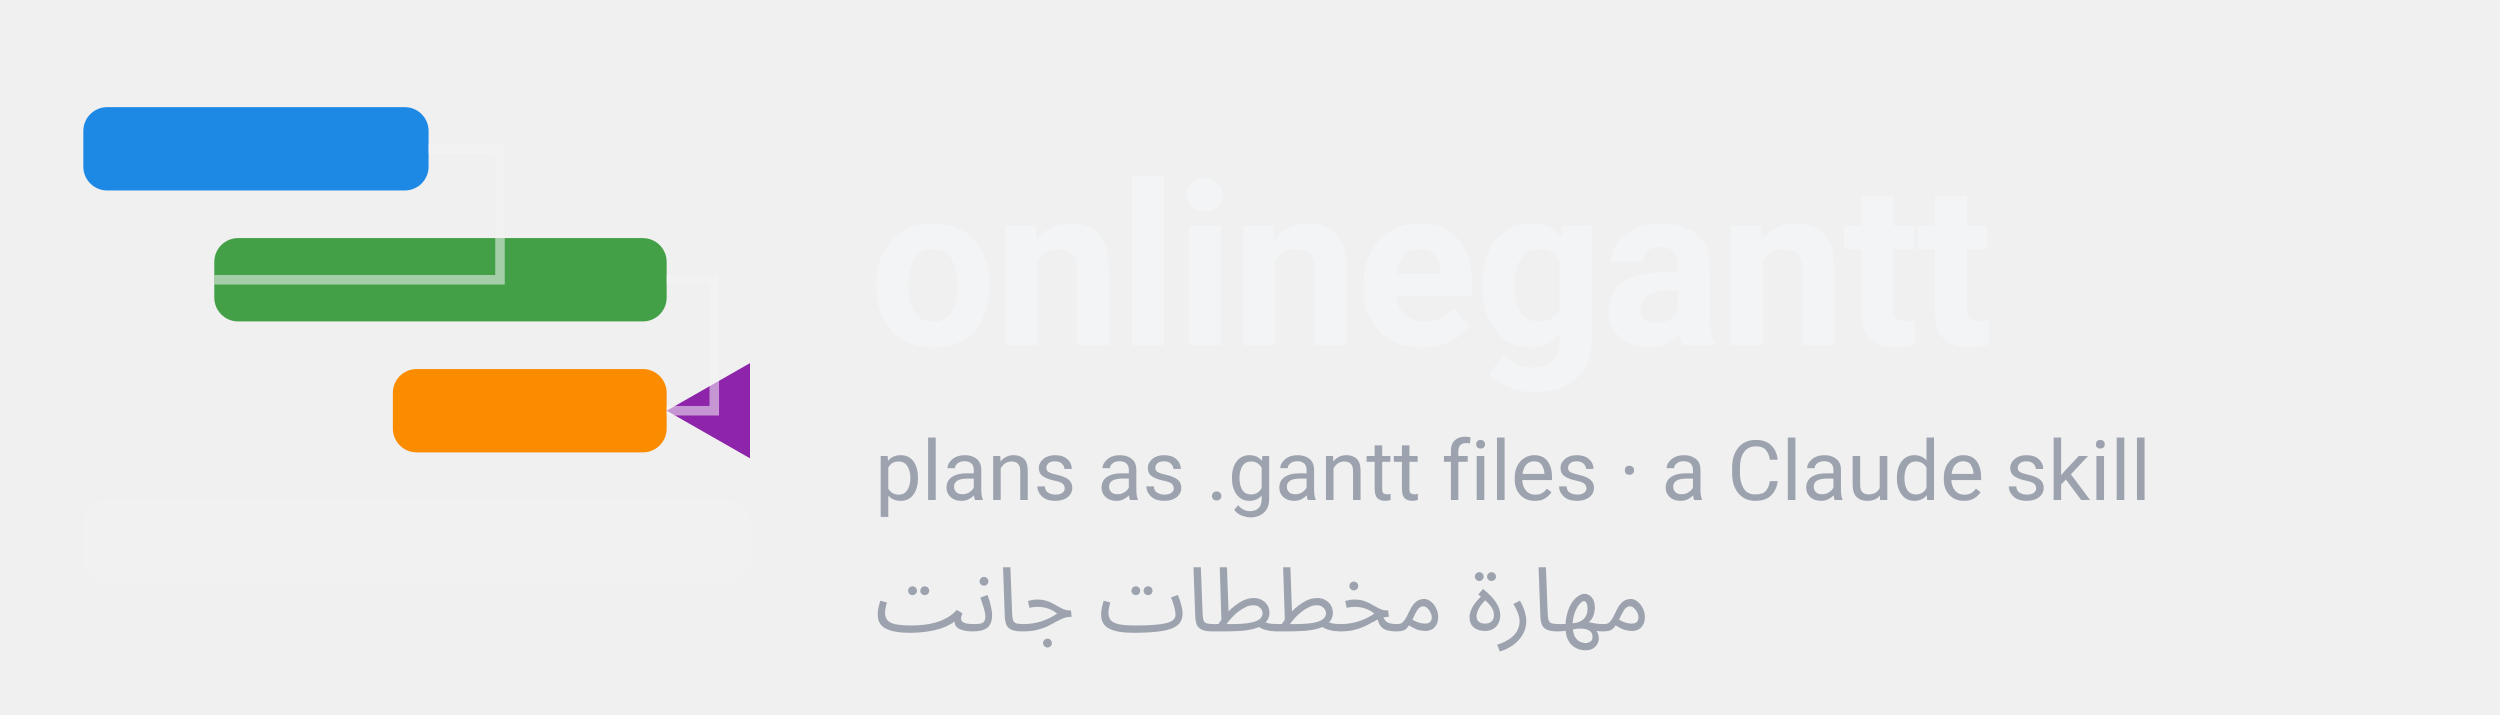
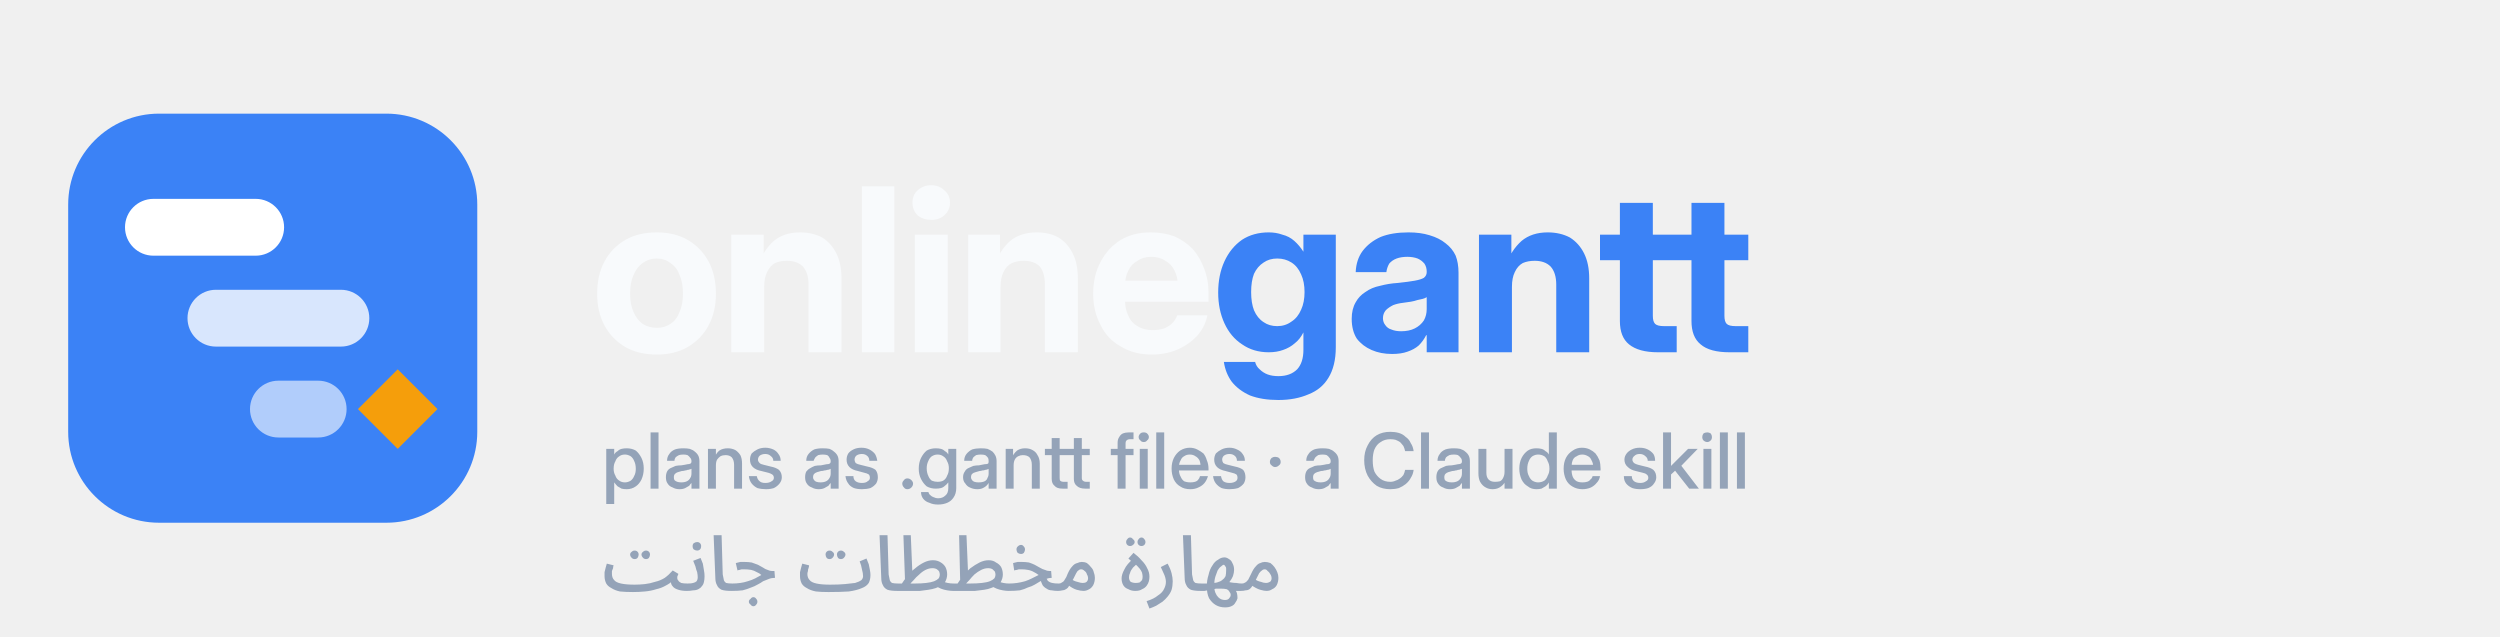
- <svg xmlns="http://www.w3.org/2000/svg" width="420" height="120" viewBox="0 0 420 120" role="img" aria-label="onlinegantt skill">
-   <g transform="translate(14,18)">
-     <rect x="0" y="0" width="58" height="14" rx="4" fill="#1e88e5" />
-     <rect x="22" y="22" width="76" height="14" rx="4" fill="#43a047" />
-     <rect x="52" y="44" width="46" height="14" rx="4" fill="#fb8c00" />
-     <path d="M98 51 l14 -8 l0 16 z" fill="#8e24aa" />
-     <path d="M58 7 H70 V29 H22" fill="none" stroke="#f3f4f6" stroke-opacity=".55" stroke-width="1.6" />
-     <path d="M98 29 H106 V51 H98" fill="none" stroke="#f3f4f6" stroke-opacity=".55" stroke-width="1.6" />
-     <rect x="0" y="66" width="112" height="14" rx="4" fill="#f3f4f6" fill-opacity=".28" />
-   </g>
-   <text x="146" y="58" font-family="-apple-system,Segoe UI,Roboto,Helvetica,Arial,sans-serif" font-size="38" font-weight="700" fill="#f3f4f6" letter-spacing="-0.5">onlinegantt</text>
-   <text x="147" y="84" font-family="-apple-system,Segoe UI,Roboto,Helvetica,Arial,sans-serif" font-size="14" fill="#9ca3af">plans as .gantt files · a Claude skill</text>
-   <text x="147" y="106" font-family="Segoe UI,Tahoma,Arial,'Noto Sans Arabic',sans-serif" font-size="15" fill="#9ca3af">مهارة مخططات جانت</text>
+ <svg xmlns="http://www.w3.org/2000/svg" width="440" height="112" viewBox="0 0 440 112" role="img" aria-label="onlinegantt — plans as .gantt files, a Claude skill">
+   <rect x="12" y="20" width="72" height="72" rx="16.0" fill="#3b82f6" />
+   <rect x="22.0" y="35.0" width="28.0" height="10.0" rx="5.0" fill="#ffffff" fill-opacity="1.0" />
+   <rect x="33.0" y="51.0" width="32.0" height="10.0" rx="5.0" fill="#ffffff" fill-opacity="0.8" />
+   <rect x="44.0" y="67.0" width="17.0" height="10.0" rx="5.0" fill="#ffffff" fill-opacity="0.6" />
+   <path d="M70.0 65.0 L77.0 72.0 L70.0 79.0 L63.0 72.0 Z" fill="#f59e0b" />
+   <path fill="#f8fafc" d="M115.6 62.4Q112.4 62.4 110.1 61.1Q107.7 59.7 106.4 57.3Q105.1 54.9 105.1 51.7Q105.1 48.4 106.4 46.0Q107.7 43.6 110.1 42.2Q112.4 40.9 115.6 40.9Q118.7 40.9 121.0 42.2Q123.4 43.6 124.7 46.0Q126.0 48.4 126.0 51.7Q126.0 54.9 124.7 57.3Q123.4 59.7 121.0 61.1Q118.7 62.4 115.6 62.4ZM115.6 57.7Q117.0 57.7 118.0 57.0Q119.1 56.3 119.6 54.9Q120.2 53.6 120.2 51.7Q120.2 49.7 119.6 48.4Q119.1 47.0 118.0 46.3Q117.0 45.5 115.6 45.5Q114.2 45.5 113.1 46.3Q112.1 47.0 111.5 48.4Q110.9 49.7 110.9 51.7Q110.9 53.6 111.5 54.9Q112.1 56.3 113.1 57.0Q114.2 57.7 115.6 57.7Z M134.5 50.5V62.0H128.7V41.3H134.4V46.7H133.4Q134.4 44.0 136.2 42.4Q138.0 40.9 140.8 40.9Q143.0 40.9 144.7 41.8Q146.3 42.8 147.2 44.6Q148.1 46.4 148.1 49.0V62.0H142.3V50.1Q142.3 48.0 141.3 46.9Q140.3 45.9 138.5 45.9Q137.3 45.9 136.4 46.3Q135.5 46.8 135.0 47.9Q134.5 48.9 134.5 50.5Z M157.4 32.8V62.0H151.7V32.8Z M161.0 62.0V41.3H166.8V62.0ZM163.9 38.7Q162.5 38.7 161.5 37.9Q160.6 37.0 160.6 35.7Q160.6 34.3 161.5 33.5Q162.5 32.6 163.9 32.6Q165.3 32.6 166.2 33.5Q167.2 34.3 167.2 35.7Q167.2 37.0 166.2 37.9Q165.3 38.7 163.9 38.7Z M176.1 50.5V62.0H170.4V41.3H176.0V46.7H175.0Q176.0 44.0 177.8 42.4Q179.6 40.9 182.5 40.9Q184.7 40.9 186.3 41.8Q187.9 42.8 188.8 44.6Q189.7 46.4 189.7 49.0V62.0H183.9V50.1Q183.9 48.0 183.0 46.9Q182.0 45.9 180.2 45.9Q179.0 45.9 178.1 46.3Q177.1 46.8 176.6 47.9Q176.1 48.9 176.1 50.5Z M202.7 62.4Q199.6 62.4 197.3 61.0Q194.9 59.7 193.7 57.2Q192.4 54.8 192.4 51.7Q192.4 48.5 193.7 46.1Q195.0 43.6 197.3 42.2Q199.5 40.9 202.5 40.9Q204.8 40.9 206.7 41.6Q208.5 42.4 209.9 43.8Q211.2 45.3 211.9 47.2Q212.7 49.2 212.7 51.5V53.1H194.4V49.4H209.9L207.3 50.3Q207.3 48.7 206.7 47.6Q206.2 46.5 205.1 45.9Q204.1 45.2 202.6 45.2Q201.2 45.2 200.2 45.9Q199.1 46.5 198.6 47.6Q198.0 48.7 198.0 50.3V52.8Q198.0 54.4 198.6 55.6Q199.1 56.8 200.2 57.4Q201.3 58.1 202.9 58.1Q204.0 58.1 204.9 57.8Q205.8 57.4 206.3 56.9Q206.9 56.3 207.2 55.5H212.5Q212.1 57.5 210.7 59.1Q209.3 60.6 207.3 61.5Q205.2 62.4 202.7 62.4Z" />
+   <path fill="#3b82f6" d="M225.0 70.4Q222.1 70.4 220.0 69.6Q218.0 68.7 216.8 67.2Q215.7 65.7 215.4 63.7H220.9Q221.1 64.5 221.7 65.0Q222.3 65.6 223.1 65.9Q223.9 66.2 225.0 66.2Q227.1 66.2 228.3 65.0Q229.4 63.8 229.4 61.6V58.5H229.4Q228.8 59.7 227.9 60.4Q227.0 61.2 225.8 61.6Q224.7 62.0 223.3 62.0Q220.6 62.0 218.6 60.6Q216.6 59.3 215.5 56.9Q214.4 54.5 214.4 51.5Q214.4 48.4 215.5 46.0Q216.6 43.6 218.6 42.2Q220.6 40.9 223.3 40.9Q224.6 40.9 225.7 41.3Q226.9 41.6 227.8 42.4Q228.7 43.2 229.4 44.3H229.4V41.3H235.1V61.1Q235.1 64.4 233.8 66.5Q232.6 68.5 230.3 69.4Q228.0 70.4 225.0 70.4ZM224.8 57.4Q226.2 57.4 227.3 56.6Q228.4 55.9 229.0 54.5Q229.6 53.2 229.6 51.4Q229.6 49.6 229.0 48.3Q228.4 46.9 227.3 46.2Q226.2 45.5 224.8 45.5Q223.4 45.5 222.4 46.2Q221.3 46.9 220.7 48.2Q220.2 49.5 220.2 51.4Q220.2 53.3 220.7 54.6Q221.3 56.0 222.4 56.7Q223.4 57.4 224.8 57.4Z M245.0 62.3Q243.0 62.3 241.4 61.6Q239.8 60.9 238.8 59.6Q237.9 58.2 237.9 56.1Q237.9 54.4 238.6 53.2Q239.2 52.1 240.3 51.4Q241.4 50.6 242.9 50.3Q244.4 49.9 246.0 49.8Q247.9 49.6 249.0 49.4Q250.1 49.2 250.6 48.9Q251.1 48.5 251.1 47.9V47.8Q251.1 47.0 250.7 46.4Q250.2 45.8 249.5 45.5Q248.7 45.2 247.7 45.2Q246.6 45.2 245.8 45.5Q245.0 45.8 244.5 46.4Q244.1 47.1 244.0 47.9H238.6Q238.7 45.7 239.8 44.2Q241.0 42.6 243.0 41.7Q245.0 40.9 247.9 40.9Q250.0 40.9 251.6 41.4Q253.3 41.9 254.4 42.8Q255.6 43.7 256.2 45.0Q256.7 46.3 256.7 48.0V62.0H251.1V59.0H251.0Q250.5 60.0 249.7 60.8Q248.9 61.5 247.7 61.9Q246.6 62.3 245.0 62.3ZM246.6 58.3Q248.0 58.3 249.0 57.8Q250.0 57.3 250.6 56.4Q251.1 55.5 251.1 54.4V52.3Q250.8 52.5 250.4 52.6Q250.0 52.7 249.5 52.8Q248.9 53.0 248.3 53.1Q247.6 53.2 246.9 53.3Q246.0 53.4 245.2 53.7Q244.4 54.1 243.9 54.6Q243.4 55.2 243.4 56.0Q243.4 56.7 243.8 57.2Q244.2 57.8 244.9 58.0Q245.6 58.3 246.6 58.3Z M266.1 50.5V62.0H260.3V41.3H266.0V46.7H265.0Q266.0 44.0 267.8 42.4Q269.6 40.9 272.4 40.9Q274.6 40.9 276.3 41.8Q277.9 42.8 278.8 44.6Q279.7 46.4 279.7 49.0V62.0H273.9V50.1Q273.9 48.0 272.9 46.9Q271.9 45.9 270.1 45.9Q268.9 45.9 268.0 46.3Q267.1 46.8 266.6 47.9Q266.1 48.9 266.1 50.5Z M295.1 41.3V45.8H281.6V41.3ZM285.1 35.7H290.9V55.6Q290.9 56.6 291.3 57.0Q291.7 57.4 292.9 57.4Q293.4 57.4 294.1 57.4Q294.7 57.4 295.1 57.4V62.0Q294.6 62.0 293.7 62.0Q292.7 62.0 291.8 62.0Q288.4 62.0 286.7 60.6Q285.1 59.3 285.1 56.5Z M307.7 41.3V45.8H294.2V41.3ZM297.7 35.7H303.5V55.6Q303.5 56.6 303.9 57.0Q304.3 57.4 305.5 57.4Q306.0 57.4 306.7 57.4Q307.3 57.4 307.7 57.4V62.0Q307.2 62.0 306.2 62.0Q305.3 62.0 304.4 62.0Q300.9 62.0 299.3 60.6Q297.7 59.3 297.7 56.5Z" />
+   <path fill="#94a3b8" d="M106.7 88.7V79.0H108.1V80.0H108.1Q108.3 79.6 108.7 79.4Q109.0 79.1 109.4 79.0Q109.8 78.9 110.3 78.9Q111.2 78.9 111.9 79.3Q112.5 79.8 112.9 80.6Q113.3 81.4 113.3 82.5Q113.3 83.5 112.9 84.4Q112.5 85.2 111.9 85.6Q111.2 86.1 110.3 86.1Q109.8 86.1 109.4 86.0Q109.0 85.8 108.7 85.6Q108.4 85.3 108.1 84.9H108.1V88.7ZM110.0 84.9Q110.5 84.9 111.0 84.6Q111.4 84.3 111.6 83.8Q111.9 83.3 111.9 82.5Q111.9 81.7 111.6 81.1Q111.4 80.6 111.0 80.3Q110.5 80.0 110.0 80.0Q109.4 80.0 109.0 80.3Q108.5 80.6 108.3 81.2Q108.0 81.7 108.0 82.5Q108.0 83.2 108.3 83.7Q108.5 84.3 109.0 84.6Q109.4 84.9 110.0 84.9Z M115.9 76.1V86.0H114.5V76.1Z M119.6 86.1Q118.9 86.1 118.4 85.8Q117.8 85.6 117.5 85.1Q117.2 84.7 117.2 84.0Q117.2 83.4 117.4 83.0Q117.6 82.6 118.0 82.4Q118.4 82.2 118.9 82.0Q119.4 81.9 119.9 81.9Q120.6 81.8 121.0 81.7Q121.3 81.7 121.5 81.6Q121.7 81.5 121.7 81.2V81.2Q121.7 80.8 121.5 80.6Q121.3 80.3 121.0 80.1Q120.7 80.0 120.3 80.0Q119.8 80.0 119.5 80.1Q119.1 80.3 118.9 80.5Q118.7 80.8 118.7 81.1H117.4Q117.4 80.4 117.8 79.9Q118.1 79.4 118.8 79.1Q119.4 78.9 120.3 78.9Q120.9 78.9 121.4 79.0Q122.0 79.2 122.3 79.5Q122.7 79.8 122.9 80.2Q123.1 80.6 123.1 81.2V86.0H121.7V85.0H121.7Q121.5 85.2 121.3 85.5Q121.0 85.7 120.6 85.9Q120.2 86.1 119.6 86.1ZM119.9 84.9Q120.5 84.9 120.9 84.7Q121.3 84.5 121.5 84.1Q121.7 83.8 121.7 83.3V82.5Q121.6 82.6 121.4 82.6Q121.3 82.7 121.0 82.7Q120.8 82.8 120.6 82.8Q120.3 82.9 120.0 82.9Q119.6 83.0 119.3 83.1Q119.0 83.2 118.8 83.4Q118.6 83.6 118.6 84.0Q118.6 84.3 118.7 84.5Q118.9 84.7 119.2 84.8Q119.5 84.9 119.9 84.9Z M126.0 81.9V86.0H124.6V79.0H126.0V80.7H125.7Q126.0 79.8 126.6 79.3Q127.2 78.9 128.1 78.9Q128.8 78.9 129.4 79.2Q129.9 79.5 130.3 80.1Q130.6 80.7 130.6 81.6V86.0H129.2V81.8Q129.2 81.0 128.8 80.5Q128.4 80.1 127.7 80.1Q127.2 80.1 126.8 80.3Q126.5 80.5 126.2 80.9Q126.0 81.3 126.0 81.9Z M134.8 86.1Q134.0 86.1 133.3 85.9Q132.7 85.6 132.3 85.1Q131.9 84.6 131.8 83.8H133.2Q133.3 84.4 133.7 84.7Q134.0 85.0 134.7 85.0Q135.4 85.0 135.8 84.7Q136.2 84.5 136.2 84.1Q136.2 83.7 135.9 83.5Q135.6 83.3 135.2 83.2L134.0 82.9Q133.0 82.7 132.5 82.2Q132.0 81.7 132.0 80.9Q132.0 80.3 132.3 79.8Q132.7 79.4 133.3 79.1Q133.9 78.8 134.7 78.8Q135.4 78.8 136.1 79.1Q136.7 79.4 137.0 79.9Q137.4 80.4 137.4 81.1H136.1Q136.1 80.6 135.7 80.3Q135.3 79.9 134.7 79.9Q134.1 79.9 133.7 80.2Q133.4 80.5 133.4 80.9Q133.4 81.2 133.7 81.5Q133.9 81.7 134.4 81.8L135.6 82.1Q136.6 82.3 137.1 82.7Q137.6 83.2 137.6 84.0Q137.6 84.6 137.2 85.1Q136.8 85.6 136.2 85.9Q135.6 86.1 134.8 86.1Z M144.1 86.1Q143.4 86.1 142.9 85.8Q142.3 85.6 142.0 85.1Q141.7 84.7 141.7 84.0Q141.7 83.4 141.9 83.0Q142.2 82.6 142.6 82.4Q142.9 82.2 143.4 82.0Q143.9 81.9 144.5 81.9Q145.1 81.8 145.5 81.7Q145.9 81.7 146.0 81.6Q146.2 81.5 146.2 81.2V81.2Q146.2 80.8 146.0 80.6Q145.9 80.3 145.6 80.1Q145.2 80.0 144.8 80.0Q144.4 80.0 144.0 80.1Q143.7 80.3 143.5 80.5Q143.3 80.8 143.2 81.1H141.9Q141.9 80.4 142.3 79.9Q142.7 79.4 143.3 79.1Q143.9 78.9 144.8 78.9Q145.5 78.9 146.0 79.0Q146.5 79.2 146.8 79.5Q147.2 79.8 147.4 80.2Q147.6 80.6 147.6 81.2V86.0H146.2V85.0H146.2Q146.0 85.2 145.8 85.5Q145.5 85.7 145.1 85.9Q144.7 86.1 144.1 86.1ZM144.4 84.9Q145.0 84.9 145.4 84.7Q145.8 84.5 146.0 84.1Q146.2 83.8 146.2 83.3V82.5Q146.1 82.6 146.0 82.6Q145.8 82.7 145.6 82.7Q145.3 82.8 145.1 82.8Q144.8 82.9 144.5 82.9Q144.2 83.0 143.8 83.1Q143.5 83.2 143.3 83.4Q143.1 83.6 143.1 84.0Q143.1 84.3 143.3 84.5Q143.4 84.7 143.7 84.8Q144.0 84.9 144.4 84.9Z M151.7 86.1Q150.9 86.1 150.3 85.9Q149.6 85.6 149.3 85.1Q148.9 84.6 148.8 83.8H150.2Q150.2 84.4 150.6 84.7Q151.0 85.0 151.7 85.0Q152.4 85.0 152.7 84.7Q153.1 84.5 153.1 84.1Q153.1 83.7 152.9 83.5Q152.6 83.3 152.1 83.2L151.0 82.9Q150.0 82.7 149.5 82.2Q149.0 81.7 149.0 80.9Q149.0 80.3 149.3 79.8Q149.6 79.4 150.2 79.1Q150.8 78.8 151.6 78.8Q152.4 78.8 153.0 79.1Q153.6 79.4 154.0 79.9Q154.3 80.4 154.4 81.1H153.0Q153.0 80.6 152.7 80.3Q152.3 79.9 151.7 79.9Q151.1 79.9 150.7 80.2Q150.4 80.5 150.4 80.9Q150.4 81.2 150.6 81.5Q150.9 81.7 151.4 81.8L152.6 82.1Q153.6 82.3 154.1 82.7Q154.5 83.2 154.5 84.0Q154.5 84.6 154.2 85.1Q153.8 85.6 153.2 85.9Q152.5 86.1 151.7 86.1Z M159.7 86.1Q159.3 86.1 159.1 85.8Q158.8 85.5 158.8 85.1Q158.8 84.8 159.1 84.5Q159.3 84.2 159.7 84.2Q160.1 84.2 160.4 84.5Q160.7 84.8 160.7 85.1Q160.7 85.5 160.4 85.8Q160.1 86.1 159.7 86.1Z M165.1 88.8Q164.2 88.8 163.6 88.5Q162.9 88.3 162.5 87.8Q162.1 87.3 162.1 86.6H163.4Q163.5 87.0 163.8 87.2Q164.0 87.4 164.3 87.5Q164.7 87.7 165.1 87.7Q165.9 87.7 166.4 87.2Q166.9 86.8 166.9 85.9V84.9H166.9Q166.6 85.3 166.3 85.5Q166.0 85.8 165.6 85.9Q165.2 86.0 164.7 86.0Q163.8 86.0 163.1 85.6Q162.5 85.1 162.1 84.3Q161.7 83.5 161.7 82.5Q161.7 81.4 162.1 80.6Q162.5 79.8 163.1 79.3Q163.8 78.9 164.7 78.9Q165.2 78.9 165.6 79.0Q166.0 79.1 166.3 79.4Q166.7 79.6 166.9 80.0H166.9V79.0H168.3V85.9Q168.3 86.9 167.8 87.6Q167.4 88.2 166.7 88.5Q166.0 88.8 165.1 88.8ZM165.0 84.8Q165.6 84.8 166.0 84.6Q166.5 84.3 166.7 83.7Q167.0 83.2 167.0 82.4Q167.0 81.7 166.7 81.2Q166.5 80.6 166.0 80.3Q165.6 80.0 165.0 80.0Q164.5 80.0 164.0 80.3Q163.6 80.6 163.4 81.1Q163.1 81.7 163.1 82.4Q163.1 83.2 163.4 83.8Q163.6 84.3 164.0 84.6Q164.5 84.8 165.0 84.8Z M172.0 86.1Q171.3 86.1 170.7 85.8Q170.2 85.6 169.9 85.1Q169.5 84.7 169.5 84.0Q169.5 83.4 169.8 83.0Q170.0 82.6 170.4 82.4Q170.8 82.2 171.3 82.0Q171.8 81.9 172.3 81.9Q172.9 81.8 173.3 81.7Q173.7 81.7 173.9 81.6Q174.0 81.5 174.0 81.2V81.2Q174.0 80.8 173.9 80.6Q173.7 80.3 173.4 80.1Q173.1 80.0 172.6 80.0Q172.2 80.0 171.8 80.1Q171.5 80.3 171.3 80.5Q171.1 80.8 171.1 81.1H169.7Q169.7 80.4 170.1 79.9Q170.5 79.4 171.1 79.1Q171.8 78.9 172.6 78.9Q173.3 78.9 173.8 79.0Q174.3 79.2 174.7 79.5Q175.0 79.8 175.2 80.2Q175.4 80.6 175.4 81.2V86.0H174.0V85.0H174.0Q173.9 85.2 173.6 85.5Q173.4 85.7 173.0 85.9Q172.6 86.1 172.0 86.1ZM172.2 84.9Q172.9 84.9 173.3 84.7Q173.7 84.5 173.8 84.1Q174.0 83.8 174.0 83.3V82.5Q174.0 82.6 173.8 82.6Q173.6 82.7 173.4 82.7Q173.2 82.8 172.9 82.8Q172.6 82.9 172.4 82.9Q172.0 83.0 171.7 83.1Q171.3 83.2 171.1 83.4Q170.9 83.6 170.9 84.0Q170.9 84.3 171.1 84.5Q171.2 84.7 171.5 84.8Q171.8 84.9 172.2 84.9Z M178.4 81.9V86.0H177.0V79.0H178.3V80.7H178.0Q178.4 79.8 179.0 79.3Q179.6 78.9 180.4 78.9Q181.2 78.9 181.7 79.2Q182.3 79.5 182.6 80.1Q183.0 80.7 183.0 81.6V86.0H181.6V81.8Q181.6 81.0 181.2 80.5Q180.8 80.1 180.0 80.1Q179.6 80.1 179.2 80.3Q178.8 80.5 178.6 80.9Q178.4 81.3 178.4 81.9Z M187.9 79.0V80.1H183.9V79.0ZM185.1 77.1H186.5V84.1Q186.5 84.5 186.6 84.6Q186.8 84.8 187.2 84.8Q187.4 84.8 187.6 84.8Q187.7 84.8 187.9 84.8V86.0Q187.7 86.0 187.5 86.0Q187.2 86.0 187.0 86.0Q186.0 86.0 185.6 85.5Q185.1 85.1 185.1 84.3Z M191.8 79.0V80.1H187.8V79.0ZM189.0 77.1H190.4V84.1Q190.4 84.5 190.6 84.6Q190.8 84.8 191.2 84.8Q191.3 84.8 191.5 84.8Q191.7 84.8 191.8 84.8V86.0Q191.7 86.0 191.4 86.0Q191.2 86.0 191.0 86.0Q190.0 86.0 189.5 85.5Q189.0 85.1 189.0 84.3Z M199.5 79.0V80.1H195.5V79.0ZM196.7 86.0V77.9Q196.7 77.3 197.0 76.9Q197.2 76.5 197.6 76.3Q198.1 76.1 198.7 76.1Q199.0 76.1 199.2 76.1Q199.5 76.1 199.5 76.1V77.3Q199.5 77.3 199.3 77.3Q199.1 77.3 198.9 77.3Q198.5 77.3 198.3 77.5Q198.1 77.6 198.1 78.1V86.0Z M200.6 86.0V79.0H202.0V86.0ZM201.3 77.8Q200.9 77.8 200.7 77.5Q200.4 77.3 200.4 76.9Q200.4 76.6 200.7 76.3Q200.9 76.1 201.3 76.1Q201.7 76.1 201.9 76.3Q202.2 76.6 202.2 76.9Q202.2 77.3 201.9 77.5Q201.7 77.8 201.3 77.8Z M204.9 76.1V86.0H203.5V76.1Z M209.5 86.1Q208.4 86.1 207.7 85.6Q207.0 85.2 206.6 84.4Q206.2 83.5 206.2 82.5Q206.2 81.4 206.6 80.6Q207.0 79.8 207.7 79.3Q208.5 78.8 209.4 78.8Q210.1 78.8 210.7 79.1Q211.3 79.4 211.8 79.8Q212.2 80.3 212.4 81.0Q212.7 81.7 212.7 82.5V82.8H206.8V81.8H211.9L211.3 82.1Q211.3 81.5 211.1 81.0Q210.8 80.5 210.4 80.3Q210.0 80.0 209.4 80.0Q208.8 80.0 208.4 80.3Q208.0 80.5 207.8 81.0Q207.5 81.5 207.5 82.1V82.7Q207.5 83.4 207.8 83.9Q208.0 84.4 208.4 84.7Q208.9 84.9 209.5 84.9Q210.0 84.9 210.3 84.8Q210.7 84.7 210.9 84.4Q211.1 84.2 211.2 83.8H212.6Q212.4 84.5 212.0 85.0Q211.6 85.5 210.9 85.8Q210.3 86.1 209.5 86.1Z M216.4 86.1Q215.6 86.1 215.0 85.9Q214.4 85.6 214.0 85.1Q213.6 84.6 213.5 83.8H214.9Q215.0 84.4 215.3 84.7Q215.7 85.0 216.4 85.0Q217.1 85.0 217.5 84.7Q217.8 84.5 217.8 84.1Q217.8 83.7 217.6 83.5Q217.3 83.3 216.8 83.2L215.7 82.9Q214.7 82.7 214.2 82.2Q213.7 81.7 213.7 80.9Q213.7 80.3 214.0 79.8Q214.4 79.4 215.0 79.1Q215.6 78.8 216.4 78.8Q217.1 78.8 217.7 79.1Q218.4 79.4 218.7 79.9Q219.1 80.4 219.1 81.1H217.7Q217.7 80.6 217.4 80.3Q217.0 79.9 216.4 79.9Q215.8 79.9 215.4 80.2Q215.1 80.5 215.1 80.9Q215.1 81.2 215.3 81.5Q215.6 81.7 216.1 81.8L217.3 82.1Q218.3 82.3 218.8 82.7Q219.2 83.2 219.2 84.0Q219.2 84.6 218.9 85.1Q218.5 85.6 217.9 85.9Q217.2 86.1 216.4 86.1Z M224.4 82.2Q224.1 82.2 223.8 81.9Q223.5 81.7 223.5 81.3Q223.5 80.9 223.8 80.6Q224.1 80.4 224.4 80.4Q224.8 80.4 225.1 80.6Q225.4 80.9 225.4 81.3Q225.4 81.7 225.1 81.9Q224.8 82.2 224.4 82.2Z M232.1 86.1Q231.4 86.1 230.9 85.8Q230.3 85.6 230.0 85.1Q229.7 84.7 229.7 84.0Q229.7 83.4 229.9 83.0Q230.1 82.6 230.5 82.4Q230.9 82.2 231.4 82.0Q231.9 81.9 232.4 81.9Q233.1 81.8 233.5 81.7Q233.9 81.7 234.0 81.6Q234.2 81.5 234.2 81.2V81.2Q234.2 80.8 234.0 80.6Q233.8 80.3 233.5 80.1Q233.2 80.0 232.8 80.0Q232.3 80.0 232.0 80.1Q231.7 80.3 231.5 80.5Q231.3 80.8 231.2 81.1H229.9Q229.9 80.4 230.3 79.9Q230.6 79.4 231.3 79.1Q231.9 78.9 232.8 78.9Q233.4 78.9 233.9 79.0Q234.5 79.2 234.8 79.5Q235.2 79.8 235.4 80.2Q235.6 80.6 235.6 81.2V86.0H234.2V85.0H234.2Q234.0 85.2 233.8 85.5Q233.5 85.7 233.1 85.9Q232.7 86.1 232.1 86.1ZM232.4 84.9Q233.0 84.9 233.4 84.7Q233.8 84.5 234.0 84.1Q234.2 83.8 234.2 83.3V82.5Q234.1 82.6 234.0 82.6Q233.8 82.7 233.6 82.7Q233.3 82.8 233.1 82.8Q232.8 82.9 232.5 82.9Q232.1 83.0 231.8 83.1Q231.5 83.2 231.3 83.4Q231.1 83.6 231.1 84.0Q231.1 84.3 231.2 84.5Q231.4 84.7 231.7 84.8Q232.0 84.9 232.4 84.9Z M244.7 86.1Q243.3 86.1 242.3 85.5Q241.3 84.8 240.7 83.7Q240.1 82.5 240.1 81.0Q240.1 79.5 240.7 78.4Q241.3 77.2 242.3 76.6Q243.3 76.0 244.7 76.0Q245.5 76.0 246.2 76.2Q246.9 76.4 247.4 76.9Q248.0 77.3 248.3 78.0Q248.7 78.6 248.8 79.4H247.3Q247.2 78.9 247.0 78.5Q246.7 78.1 246.4 77.8Q246.1 77.6 245.6 77.4Q245.2 77.3 244.7 77.3Q243.7 77.3 243.0 77.8Q242.3 78.2 241.9 79.1Q241.6 79.9 241.6 81.0Q241.6 82.2 241.9 83.0Q242.3 83.8 243.0 84.3Q243.7 84.8 244.7 84.8Q245.2 84.8 245.6 84.6Q246.0 84.5 246.4 84.2Q246.7 84.0 247.0 83.6Q247.2 83.2 247.3 82.7H248.8Q248.7 83.5 248.3 84.1Q248.0 84.7 247.4 85.2Q246.9 85.6 246.2 85.9Q245.5 86.1 244.7 86.1Z M251.5 76.1V86.0H250.1V76.1Z M255.2 86.1Q254.5 86.1 254.0 85.8Q253.4 85.6 253.1 85.1Q252.8 84.7 252.8 84.0Q252.8 83.4 253.0 83.0Q253.2 82.6 253.6 82.4Q254.0 82.2 254.5 82.0Q255.0 81.9 255.5 81.9Q256.2 81.8 256.6 81.7Q256.9 81.7 257.1 81.6Q257.3 81.5 257.3 81.2V81.2Q257.3 80.8 257.1 80.6Q256.9 80.3 256.6 80.1Q256.3 80.0 255.9 80.0Q255.4 80.0 255.1 80.1Q254.7 80.3 254.5 80.5Q254.3 80.8 254.3 81.1H253.0Q253.0 80.4 253.4 79.9Q253.7 79.4 254.4 79.1Q255.0 78.9 255.9 78.9Q256.5 78.9 257.0 79.0Q257.6 79.2 257.9 79.5Q258.3 79.8 258.5 80.2Q258.7 80.6 258.7 81.2V86.0H257.3V85.0H257.3Q257.1 85.2 256.9 85.5Q256.6 85.7 256.2 85.9Q255.8 86.1 255.2 86.1ZM255.5 84.9Q256.1 84.9 256.5 84.7Q256.9 84.5 257.1 84.1Q257.3 83.8 257.3 83.3V82.5Q257.2 82.6 257.0 82.6Q256.9 82.7 256.6 82.7Q256.4 82.8 256.2 82.8Q255.9 82.9 255.6 82.9Q255.2 83.0 254.9 83.1Q254.6 83.2 254.4 83.4Q254.2 83.6 254.2 84.0Q254.2 84.3 254.3 84.5Q254.5 84.7 254.8 84.8Q255.1 84.9 255.5 84.9Z M262.7 86.1Q262.0 86.1 261.5 85.8Q260.9 85.5 260.5 84.8Q260.2 84.2 260.2 83.3V79.0H261.6V83.2Q261.6 84.0 262.0 84.4Q262.4 84.8 263.1 84.8Q263.6 84.8 264.0 84.7Q264.4 84.5 264.6 84.0Q264.8 83.6 264.8 83.0V79.0H266.2V86.0H264.8V84.2H265.2Q264.8 85.2 264.2 85.6Q263.6 86.1 262.7 86.1Z M270.4 86.1Q269.5 86.1 268.9 85.6Q268.2 85.2 267.8 84.4Q267.4 83.5 267.4 82.5Q267.4 81.4 267.8 80.6Q268.2 79.8 268.9 79.3Q269.5 78.9 270.4 78.9Q270.9 78.9 271.3 79.0Q271.7 79.1 272.0 79.4Q272.4 79.6 272.6 80.0H272.6V76.1H274.0V86.0H272.6V84.9H272.6Q272.4 85.3 272.0 85.6Q271.7 85.8 271.3 86.0Q270.9 86.1 270.4 86.1ZM270.7 84.9Q271.3 84.9 271.8 84.6Q272.2 84.3 272.4 83.7Q272.7 83.2 272.7 82.5Q272.7 81.7 272.4 81.2Q272.2 80.6 271.8 80.3Q271.3 80.0 270.7 80.0Q270.2 80.0 269.7 80.3Q269.3 80.6 269.1 81.1Q268.8 81.7 268.8 82.5Q268.8 83.3 269.1 83.8Q269.3 84.3 269.7 84.6Q270.2 84.9 270.7 84.9Z M278.5 86.1Q277.5 86.1 276.7 85.6Q276.0 85.2 275.6 84.4Q275.2 83.5 275.2 82.5Q275.2 81.4 275.6 80.6Q276.0 79.8 276.8 79.3Q277.5 78.8 278.4 78.8Q279.2 78.8 279.8 79.1Q280.4 79.4 280.8 79.8Q281.2 80.3 281.5 81.0Q281.7 81.7 281.7 82.5V82.8H275.8V81.8H281.0L280.4 82.1Q280.4 81.5 280.1 81.0Q279.9 80.5 279.5 80.3Q279.0 80.0 278.5 80.0Q277.9 80.0 277.5 80.3Q277.0 80.5 276.8 81.0Q276.6 81.5 276.6 82.1V82.7Q276.6 83.4 276.8 83.9Q277.0 84.4 277.5 84.7Q277.9 84.9 278.5 84.9Q279.0 84.9 279.3 84.8Q279.7 84.7 279.9 84.4Q280.2 84.2 280.3 83.8H281.6Q281.5 84.5 281.0 85.0Q280.6 85.5 280.0 85.8Q279.3 86.1 278.5 86.1Z M288.7 86.1Q287.9 86.1 287.3 85.9Q286.6 85.6 286.2 85.1Q285.8 84.6 285.8 83.8H287.2Q287.2 84.4 287.6 84.7Q288.0 85.0 288.7 85.0Q289.3 85.0 289.7 84.7Q290.1 84.5 290.1 84.1Q290.1 83.7 289.8 83.5Q289.6 83.3 289.1 83.2L287.9 82.9Q287.0 82.7 286.5 82.2Q285.9 81.7 285.9 80.9Q285.9 80.3 286.3 79.8Q286.6 79.4 287.2 79.1Q287.8 78.8 288.6 78.8Q289.4 78.8 290.0 79.1Q290.6 79.4 291.0 79.9Q291.3 80.4 291.3 81.1H290.0Q290.0 80.6 289.6 80.3Q289.2 79.9 288.6 79.9Q288.0 79.9 287.7 80.2Q287.3 80.5 287.3 80.9Q287.3 81.2 287.6 81.5Q287.9 81.7 288.3 81.8L289.5 82.1Q290.5 82.3 291.0 82.7Q291.5 83.2 291.5 84.0Q291.5 84.6 291.1 85.1Q290.8 85.6 290.1 85.9Q289.5 86.1 288.7 86.1Z M294.0 83.6V82.0H294.1L297.1 79.0H298.8L295.5 82.4H295.3ZM292.7 86.0V76.1H294.1V86.0ZM297.3 86.0 294.7 82.7 295.7 81.7 299.0 86.0Z M299.8 86.0V79.0H301.2V86.0ZM300.5 77.8Q300.1 77.8 299.8 77.5Q299.6 77.3 299.6 76.9Q299.6 76.6 299.8 76.3Q300.1 76.1 300.5 76.1Q300.8 76.1 301.1 76.3Q301.3 76.6 301.3 76.9Q301.3 77.3 301.1 77.5Q300.8 77.8 300.5 77.8Z M304.1 76.1V86.0H302.7V76.1Z M307.1 76.1V86.0H305.7V76.1Z" />
+   <path fill="#94a3b8" d="M113.7 98.4Q113.4 98.4 113.2 98.2Q112.9 97.9 112.9 97.6Q112.9 97.3 113.2 97.1Q113.4 96.9 113.7 96.9Q114.0 96.9 114.2 97.1Q114.4 97.3 114.4 97.6Q114.4 97.9 114.2 98.2Q114.0 98.4 113.7 98.4ZM111.7 98.4Q111.4 98.4 111.2 98.2Q110.9 97.9 110.9 97.6Q110.9 97.3 111.2 97.1Q111.4 96.9 111.7 96.9Q112.0 96.9 112.2 97.1Q112.4 97.3 112.4 97.6Q112.4 97.9 112.2 98.2Q112.0 98.4 111.7 98.4Z M111.4 104.2 111.7 102.9Q112.6 102.9 113.5 102.8Q114.4 102.7 115.3 102.4Q116.2 102.2 117.0 101.7Q117.7 101.2 118.4 100.4L119.4 101.0Q119.3 101.3 119.2 101.5Q119.2 101.7 119.2 101.8Q119.2 102.0 119.4 102.2Q119.5 102.4 119.9 102.6Q120.3 102.7 121.0 102.7Q121.4 102.7 121.5 102.9Q121.7 103.1 121.7 103.3Q121.7 103.6 121.5 103.8Q121.3 104.0 120.9 104.0Q120.0 104.0 119.4 103.8Q118.7 103.6 118.4 103.2Q118.0 102.8 118.1 102.1L118.4 102.2Q117.9 102.7 117.1 103.1Q116.4 103.5 115.5 103.7Q114.6 104.0 113.5 104.1Q112.5 104.2 111.4 104.2ZM111.4 104.2Q110.1 104.2 109.1 104.1Q108.2 103.9 107.6 103.5Q107.0 103.2 106.7 102.7Q106.4 102.1 106.4 101.4Q106.4 101.0 106.4 100.7Q106.5 100.3 106.6 99.9Q106.7 99.5 106.8 99.2L108.0 99.5Q107.9 99.7 107.9 100.0Q107.8 100.2 107.7 100.5Q107.7 100.8 107.7 101.0Q107.7 101.7 108.1 102.1Q108.4 102.5 109.3 102.7Q110.2 102.9 111.7 102.9L112.0 103.8Z M122.7 96.9Q122.4 96.9 122.1 96.7Q121.9 96.5 121.9 96.1Q121.9 95.8 122.1 95.6Q122.4 95.4 122.7 95.4Q123.0 95.4 123.2 95.6Q123.4 95.8 123.4 96.1Q123.4 96.5 123.2 96.7Q123.0 96.9 122.7 96.9Z M120.9 104.0 121.0 102.7Q121.7 102.7 122.0 102.6Q122.4 102.5 122.6 102.3Q122.8 102.0 122.8 101.6Q122.8 101.2 122.7 100.7Q122.5 100.2 122.4 99.7Q122.2 99.2 122.0 98.7L123.3 98.2Q123.5 98.7 123.7 99.2Q123.8 99.8 123.9 100.4Q124.0 100.9 124.0 101.4Q124.0 102.0 123.9 102.4Q123.8 102.9 123.5 103.2Q123.3 103.5 122.9 103.7Q122.5 103.9 122.0 103.9Q121.5 104.0 120.9 104.0Z M128.7 104.0Q127.6 104.0 127.0 103.8Q126.4 103.5 126.2 103.0Q125.9 102.5 125.9 101.7L125.6 94.2H127.0L127.2 101.1Q127.3 101.7 127.4 102.1Q127.5 102.4 127.8 102.6Q128.2 102.7 128.9 102.7Q129.2 102.7 129.4 102.9Q129.5 103.1 129.5 103.3Q129.5 103.6 129.3 103.8Q129.1 104.0 128.7 104.0Z M132.6 106.7Q132.3 106.7 132.1 106.4Q131.8 106.2 131.8 105.9Q131.8 105.6 132.1 105.4Q132.3 105.1 132.6 105.1Q132.9 105.1 133.1 105.4Q133.3 105.6 133.3 105.9Q133.3 106.2 133.1 106.4Q132.9 106.7 132.6 106.7Z M128.8 104.0 128.9 102.7Q129.6 102.7 130.3 102.6Q131.0 102.5 131.6 102.3Q132.3 102.1 132.9 101.8Q133.5 101.5 134.0 101.2Q133.7 100.9 133.2 100.7Q132.7 100.4 132.2 100.3Q131.6 100.2 131.0 100.2Q130.8 100.2 130.6 100.2Q130.4 100.2 130.2 100.3Q130.0 100.3 129.8 100.4L129.5 99.1Q129.9 99.0 130.3 98.9Q130.7 98.9 131.0 98.9Q131.7 98.9 132.3 99.0Q132.9 99.2 133.4 99.4Q133.9 99.7 134.3 99.9Q134.7 100.2 135.1 100.3Q135.5 100.5 135.9 100.5H136.3L136.4 101.7Q135.8 101.7 135.3 101.9Q134.8 102.1 134.3 102.3Q133.9 102.6 133.3 102.9Q132.8 103.2 132.2 103.4Q131.5 103.7 130.7 103.9Q129.9 104.0 128.8 104.0Z M148.0 98.4Q147.7 98.4 147.5 98.2Q147.3 97.9 147.3 97.6Q147.3 97.3 147.5 97.1Q147.7 96.9 148.0 96.9Q148.3 96.9 148.5 97.1Q148.8 97.3 148.8 97.6Q148.8 97.9 148.5 98.2Q148.3 98.4 148.0 98.4ZM146.0 98.4Q145.7 98.4 145.5 98.2Q145.3 97.9 145.3 97.6Q145.3 97.3 145.5 97.1Q145.7 96.9 146.0 96.9Q146.3 96.9 146.5 97.1Q146.8 97.3 146.8 97.6Q146.8 97.9 146.5 98.2Q146.3 98.4 146.0 98.4Z M145.8 104.2 146.1 102.9Q147.6 102.9 148.7 102.8Q149.8 102.7 150.5 102.6Q151.2 102.4 151.6 102.1Q151.9 101.8 151.9 101.4Q151.9 100.9 151.7 100.2Q151.6 99.5 151.3 98.8L152.5 98.3Q152.7 98.8 152.9 99.3Q153.0 99.8 153.1 100.3Q153.2 100.8 153.2 101.2Q153.2 102.0 152.9 102.6Q152.5 103.2 151.7 103.5Q150.8 103.9 149.4 104.1Q147.9 104.2 145.8 104.2ZM145.8 104.2Q144.5 104.2 143.6 104.1Q142.6 103.9 142.0 103.5Q141.4 103.2 141.1 102.7Q140.8 102.1 140.8 101.4Q140.8 101.0 140.8 100.7Q140.9 100.3 141.0 99.9Q141.1 99.5 141.2 99.2L142.4 99.5Q142.4 99.7 142.3 100.0Q142.2 100.2 142.2 100.5Q142.1 100.8 142.1 101.0Q142.1 101.7 142.5 102.1Q142.8 102.5 143.7 102.7Q144.6 102.9 146.1 102.9L146.4 103.8Z M157.9 104.0Q156.8 104.0 156.2 103.8Q155.6 103.5 155.4 103.0Q155.1 102.5 155.1 101.7L154.8 94.2H156.2L156.4 101.1Q156.5 101.7 156.6 102.1Q156.7 102.4 157.0 102.6Q157.4 102.7 158.1 102.7Q158.4 102.7 158.6 102.9Q158.7 103.1 158.7 103.3Q158.7 103.6 158.5 103.8Q158.3 104.0 157.9 104.0Z M167.7 104.0Q167.3 104.0 166.7 103.9Q166.1 103.8 165.6 103.6Q165.1 103.4 164.7 103.1L165.9 102.3Q166.3 102.5 166.8 102.6Q167.3 102.7 167.9 102.7Q168.2 102.7 168.4 102.9Q168.5 103.1 168.5 103.3Q168.5 103.6 168.3 103.8Q168.1 104.0 167.7 104.0ZM157.9 104.0 158.1 102.7H161.0Q162.2 102.7 163.0 102.6Q163.9 102.5 164.4 102.3Q164.9 102.1 165.2 101.8Q165.4 101.5 165.4 101.1Q165.4 100.9 165.3 100.6Q165.2 100.4 164.9 100.2Q164.6 100.0 164.1 100.0Q163.5 100.0 162.9 100.3Q162.3 100.6 161.8 101.1Q161.2 101.6 160.8 102.1Q160.3 102.6 160.0 103.0L158.6 102.9Q159.1 102.1 159.7 101.4Q160.3 100.6 161.1 100.0Q161.8 99.4 162.6 99.0Q163.4 98.6 164.2 98.6Q165.0 98.6 165.6 99.0Q166.1 99.3 166.4 99.8Q166.7 100.4 166.7 101.1Q166.7 101.8 166.3 102.5Q165.8 103.1 164.7 103.5Q164.1 103.7 163.4 103.8Q162.7 103.9 161.9 104.0Q161.0 104.0 159.8 104.0ZM159.3 102.7 159.0 94.2H160.3L160.6 101.4Z M177.5 104.0Q177.1 104.0 176.5 103.9Q175.9 103.8 175.4 103.6Q174.9 103.4 174.5 103.1L175.6 102.3Q176.1 102.5 176.6 102.6Q177.1 102.7 177.6 102.7Q178.0 102.7 178.2 102.9Q178.3 103.1 178.3 103.3Q178.3 103.6 178.1 103.8Q177.9 104.0 177.5 104.0ZM167.7 104.0 167.9 102.7H170.7Q171.9 102.7 172.8 102.6Q173.7 102.5 174.2 102.3Q174.7 102.1 175.0 101.8Q175.2 101.5 175.2 101.1Q175.2 100.9 175.1 100.6Q174.9 100.4 174.7 100.2Q174.4 100.0 173.9 100.0Q173.3 100.0 172.7 100.3Q172.1 100.6 171.5 101.1Q171.0 101.6 170.6 102.1Q170.1 102.6 169.8 103.0L168.4 102.9Q168.9 102.1 169.5 101.4Q170.1 100.6 170.8 100.0Q171.6 99.4 172.4 99.0Q173.2 98.6 174.0 98.6Q174.8 98.6 175.3 99.0Q175.9 99.3 176.2 99.8Q176.5 100.4 176.5 101.1Q176.5 101.8 176.1 102.5Q175.6 103.1 174.4 103.5Q173.9 103.7 173.2 103.8Q172.5 103.9 171.6 104.0Q170.8 104.0 169.6 104.0ZM169.0 102.7 168.8 94.2H170.1L170.4 101.4Z M179.7 97.5Q179.4 97.5 179.1 97.3Q178.9 97.0 178.9 96.7Q178.9 96.4 179.1 96.2Q179.4 95.9 179.7 95.9Q180.0 95.9 180.2 96.2Q180.4 96.4 180.4 96.7Q180.4 97.0 180.2 97.3Q180.0 97.5 179.7 97.5Z M186.2 104.0Q185.6 104.0 185.1 103.9Q184.6 103.9 184.2 103.6Q183.8 103.4 183.5 103.0Q183.3 102.6 183.1 102.0L184.0 101.4Q184.2 101.9 184.4 102.2Q184.7 102.5 185.2 102.6Q185.6 102.7 186.3 102.7Q186.7 102.7 186.8 102.9Q187.0 103.1 187.0 103.3Q187.0 103.6 186.8 103.8Q186.5 104.0 186.2 104.0ZM177.5 104.0 177.6 102.7Q178.3 102.7 179.0 102.6Q179.7 102.5 180.4 102.3Q181.0 102.1 181.6 101.8Q182.2 101.5 182.8 101.2Q182.4 100.9 182.0 100.7Q181.5 100.4 180.9 100.3Q180.4 100.2 179.8 100.2Q179.6 100.2 179.4 100.2Q179.2 100.2 179.0 100.3Q178.8 100.3 178.5 100.4L178.3 99.1Q178.7 99.0 179.1 98.9Q179.4 98.9 179.8 98.9Q180.5 98.9 181.1 99.0Q181.7 99.2 182.1 99.4Q182.6 99.7 183.0 99.9Q183.5 100.2 183.9 100.3Q184.3 100.5 184.7 100.5H185.0L185.1 101.7Q184.6 101.7 184.1 101.9Q183.6 102.1 183.1 102.3Q182.6 102.6 182.1 102.9Q181.6 103.2 180.9 103.4Q180.3 103.7 179.5 103.9Q178.6 104.0 177.5 104.0Z M186.2 104.0 186.3 102.7Q186.7 102.7 186.9 102.5Q187.2 102.4 187.4 102.0Q187.7 101.6 187.9 101.0Q188.3 100.1 188.7 99.7Q189.1 99.2 189.6 99.1Q190.0 98.9 190.4 98.9Q190.9 98.9 191.3 99.1Q191.7 99.4 192.0 99.8Q192.4 100.2 192.5 100.7Q192.7 101.2 192.7 101.7Q192.7 102.4 192.4 103.0Q192.1 103.5 191.7 103.7Q191.2 104.0 190.7 104.0Q190.2 104.0 189.5 103.8Q188.8 103.6 187.9 102.9L188.5 101.9Q189.1 102.3 189.6 102.4Q190.2 102.6 190.5 102.6Q190.9 102.6 191.1 102.5Q191.3 102.4 191.4 102.2Q191.5 102.0 191.5 101.8Q191.5 101.4 191.3 101.1Q191.2 100.7 190.9 100.5Q190.6 100.2 190.3 100.2Q190.0 100.2 189.8 100.4Q189.6 100.5 189.4 100.9Q189.2 101.3 188.9 101.9Q188.5 102.6 188.2 103.0Q188.0 103.5 187.6 103.7Q187.3 103.9 187.0 103.9Q186.6 104.0 186.2 104.0Z M200.9 96.1Q200.6 96.1 200.4 95.9Q200.2 95.7 200.2 95.4Q200.2 95.1 200.4 94.9Q200.6 94.6 200.9 94.6Q201.2 94.6 201.4 94.9Q201.6 95.1 201.6 95.4Q201.6 95.7 201.4 95.9Q201.2 96.1 200.9 96.1ZM198.9 96.1Q198.6 96.1 198.4 95.9Q198.2 95.7 198.2 95.4Q198.2 95.1 198.4 94.9Q198.6 94.6 198.9 94.6Q199.2 94.6 199.4 94.9Q199.7 95.1 199.7 95.4Q199.7 95.7 199.4 95.9Q199.2 96.1 198.9 96.1Z M199.8 104.0Q199.1 104.0 198.6 103.7Q198.0 103.5 197.7 103.0Q197.4 102.5 197.4 101.8Q197.4 101.1 197.9 100.2Q198.3 99.3 199.5 98.3L199.6 99.2L198.6 98.3L199.5 97.3Q200.3 97.9 200.9 98.6Q201.6 99.3 201.9 100.0Q202.3 100.7 202.3 101.5Q202.3 101.9 202.2 102.3Q202.1 102.7 201.8 103.1Q201.5 103.5 201.0 103.7Q200.6 104.0 199.8 104.0ZM199.9 102.6Q200.3 102.6 200.6 102.5Q200.8 102.3 201.0 102.1Q201.1 101.8 201.1 101.5Q201.1 101.2 201.0 100.8Q200.9 100.5 200.6 100.1Q200.2 99.6 199.6 99.1L200.3 99.1Q199.8 99.5 199.4 99.9Q199.0 100.4 198.9 100.8Q198.7 101.2 198.7 101.6Q198.7 102.1 199.0 102.4Q199.4 102.6 199.9 102.6Z M202.3 107.1 201.8 105.8Q203.1 105.4 203.8 104.8Q204.6 104.3 204.9 103.6Q205.2 103.0 205.2 102.4Q205.2 102.1 205.1 101.7Q205.0 101.3 204.8 100.9Q204.6 100.4 204.3 99.8L205.5 99.2Q206.0 100.1 206.2 100.9Q206.4 101.7 206.4 102.3Q206.4 103.1 206.2 103.8Q206.0 104.4 205.5 105.0Q205.1 105.5 204.6 105.9Q204.0 106.3 203.5 106.6Q202.9 106.9 202.3 107.1Z M211.3 104.0Q210.2 104.0 209.6 103.8Q209.0 103.5 208.8 103.0Q208.5 102.5 208.5 101.7L208.2 94.2H209.6L209.8 101.1Q209.9 101.7 210.0 102.1Q210.1 102.4 210.4 102.6Q210.8 102.7 211.5 102.7Q211.8 102.7 212.0 102.9Q212.1 103.1 212.1 103.3Q212.1 103.6 211.9 103.8Q211.7 104.0 211.3 104.0Z M215.6 106.9Q214.7 106.9 214.0 106.5Q213.3 106.1 212.8 105.3Q212.4 104.5 212.4 103.2Q212.4 102.1 212.7 101.2Q212.9 100.2 213.4 99.5Q213.8 98.8 214.4 98.5Q214.9 98.1 215.5 98.1Q215.9 98.1 216.3 98.4Q216.7 98.6 216.9 99.1Q217.2 99.6 217.2 100.3Q217.2 100.8 217.0 101.4Q216.8 101.9 216.4 102.4Q215.9 102.9 215.0 103.1L215.7 102.3Q216.2 102.4 216.6 102.5Q217.1 102.6 217.6 102.6Q218.1 102.7 218.6 102.7Q218.9 102.7 219.1 102.9Q219.2 103.1 219.2 103.3Q219.2 103.6 219.0 103.8Q218.8 104.0 218.4 104.0Q218.1 104.0 217.6 104.0Q217.2 103.9 216.8 103.9Q216.3 103.8 216.0 103.7L217.2 103.6Q217.6 104.0 217.7 104.4Q217.8 104.8 217.8 105.3Q217.7 105.7 217.4 106.1Q217.2 106.5 216.7 106.7Q216.3 106.9 215.6 106.9ZM211.3 104.0 211.5 102.7Q211.7 102.7 212.1 102.7Q212.4 102.7 212.6 102.7L212.7 103.9Q212.4 103.9 212.0 104.0Q211.7 104.0 211.3 104.0ZM215.6 105.6Q215.9 105.6 216.1 105.5Q216.3 105.4 216.4 105.2Q216.6 105.0 216.6 104.7Q216.6 104.4 216.4 104.2Q216.3 103.9 215.9 103.7Q215.5 103.6 214.8 103.6Q214.6 103.6 214.4 103.6Q214.2 103.6 214.0 103.6Q213.8 103.7 213.5 103.7L213.5 102.6Q214.1 102.6 214.5 102.4Q214.9 102.3 215.2 102.0Q215.5 101.8 215.7 101.4Q215.8 101.0 215.8 100.4Q215.8 100.2 215.8 100.0Q215.8 99.8 215.6 99.6Q215.5 99.4 215.4 99.4Q215.2 99.4 214.9 99.7Q214.6 99.9 214.3 100.4Q214.1 100.9 213.9 101.5Q213.7 102.2 213.7 103.0Q213.7 103.8 213.9 104.3Q214.1 104.8 214.4 105.1Q214.7 105.4 215.0 105.5Q215.3 105.6 215.6 105.6Z M218.4 104.0 218.6 102.7Q218.9 102.7 219.2 102.5Q219.4 102.4 219.7 102.0Q219.9 101.6 220.2 101.0Q220.6 100.1 221.0 99.7Q221.4 99.2 221.8 99.1Q222.2 98.9 222.6 98.9Q223.1 98.9 223.6 99.1Q224.0 99.4 224.3 99.8Q224.6 100.2 224.8 100.7Q225.0 101.2 225.0 101.7Q225.0 102.4 224.7 103.0Q224.4 103.5 223.9 103.7Q223.5 104.0 222.9 104.0Q222.5 104.0 221.8 103.8Q221.1 103.6 220.1 102.9L220.7 101.9Q221.4 102.3 221.9 102.4Q222.4 102.6 222.8 102.6Q223.1 102.6 223.3 102.5Q223.6 102.4 223.7 102.2Q223.8 102.0 223.8 101.8Q223.8 101.4 223.6 101.1Q223.4 100.7 223.1 100.5Q222.9 100.2 222.6 100.2Q222.3 100.2 222.1 100.4Q221.9 100.5 221.6 100.9Q221.4 101.3 221.1 101.9Q220.8 102.6 220.5 103.0Q220.2 103.5 219.9 103.7Q219.6 103.9 219.2 103.9Q218.9 104.0 218.4 104.0Z" />
</svg>
